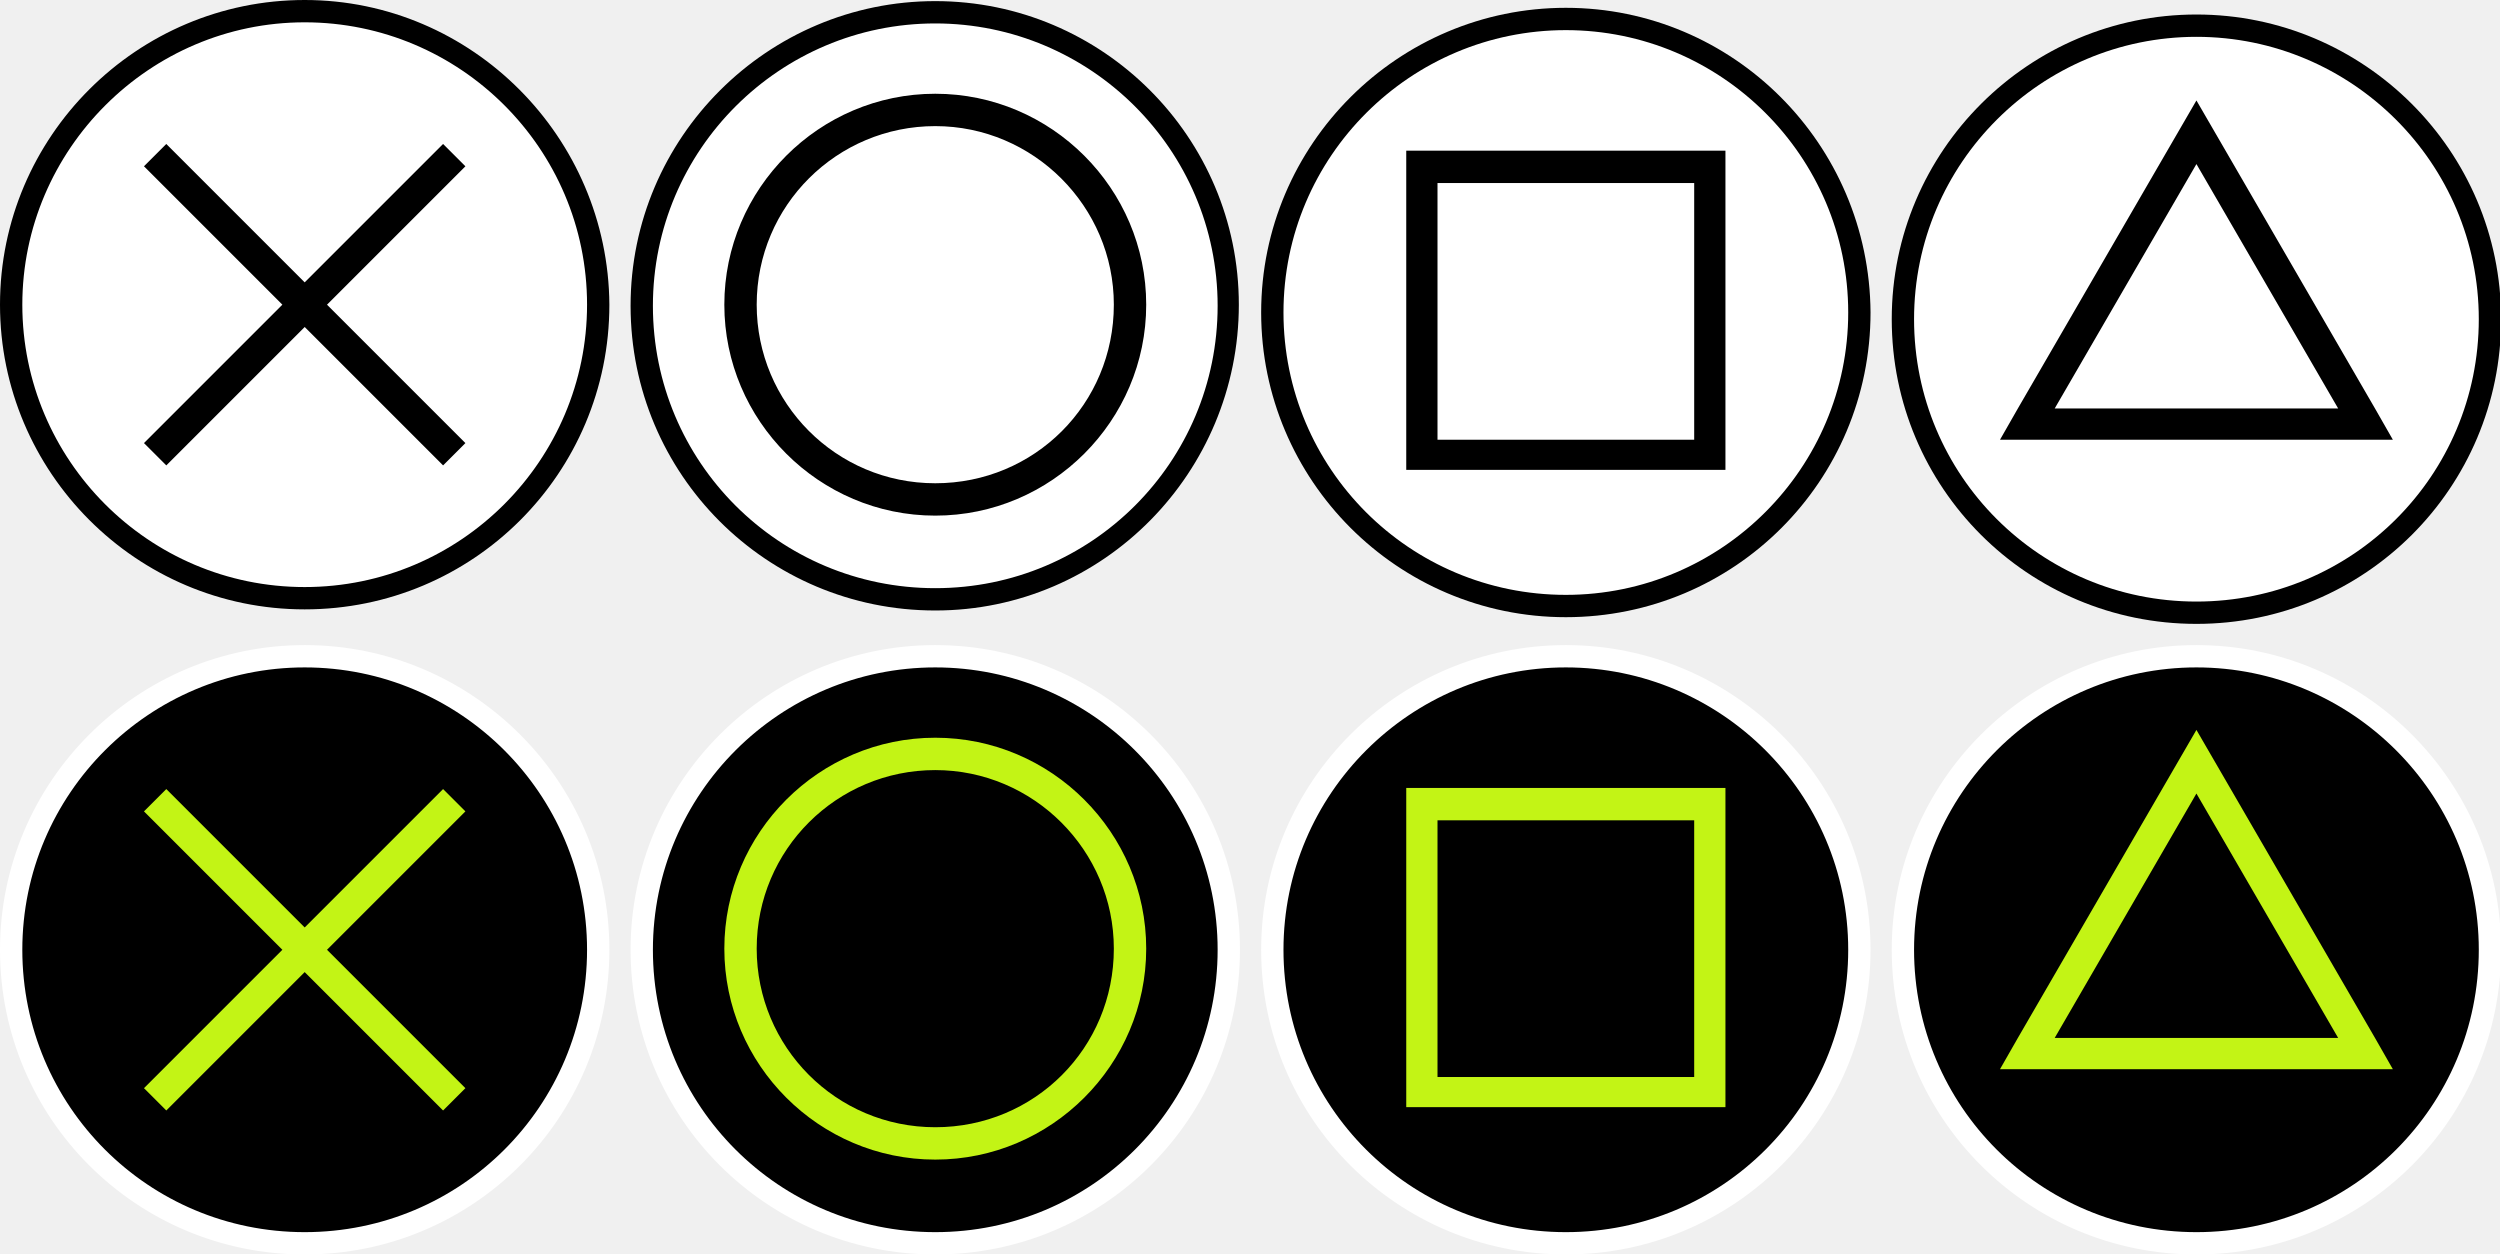
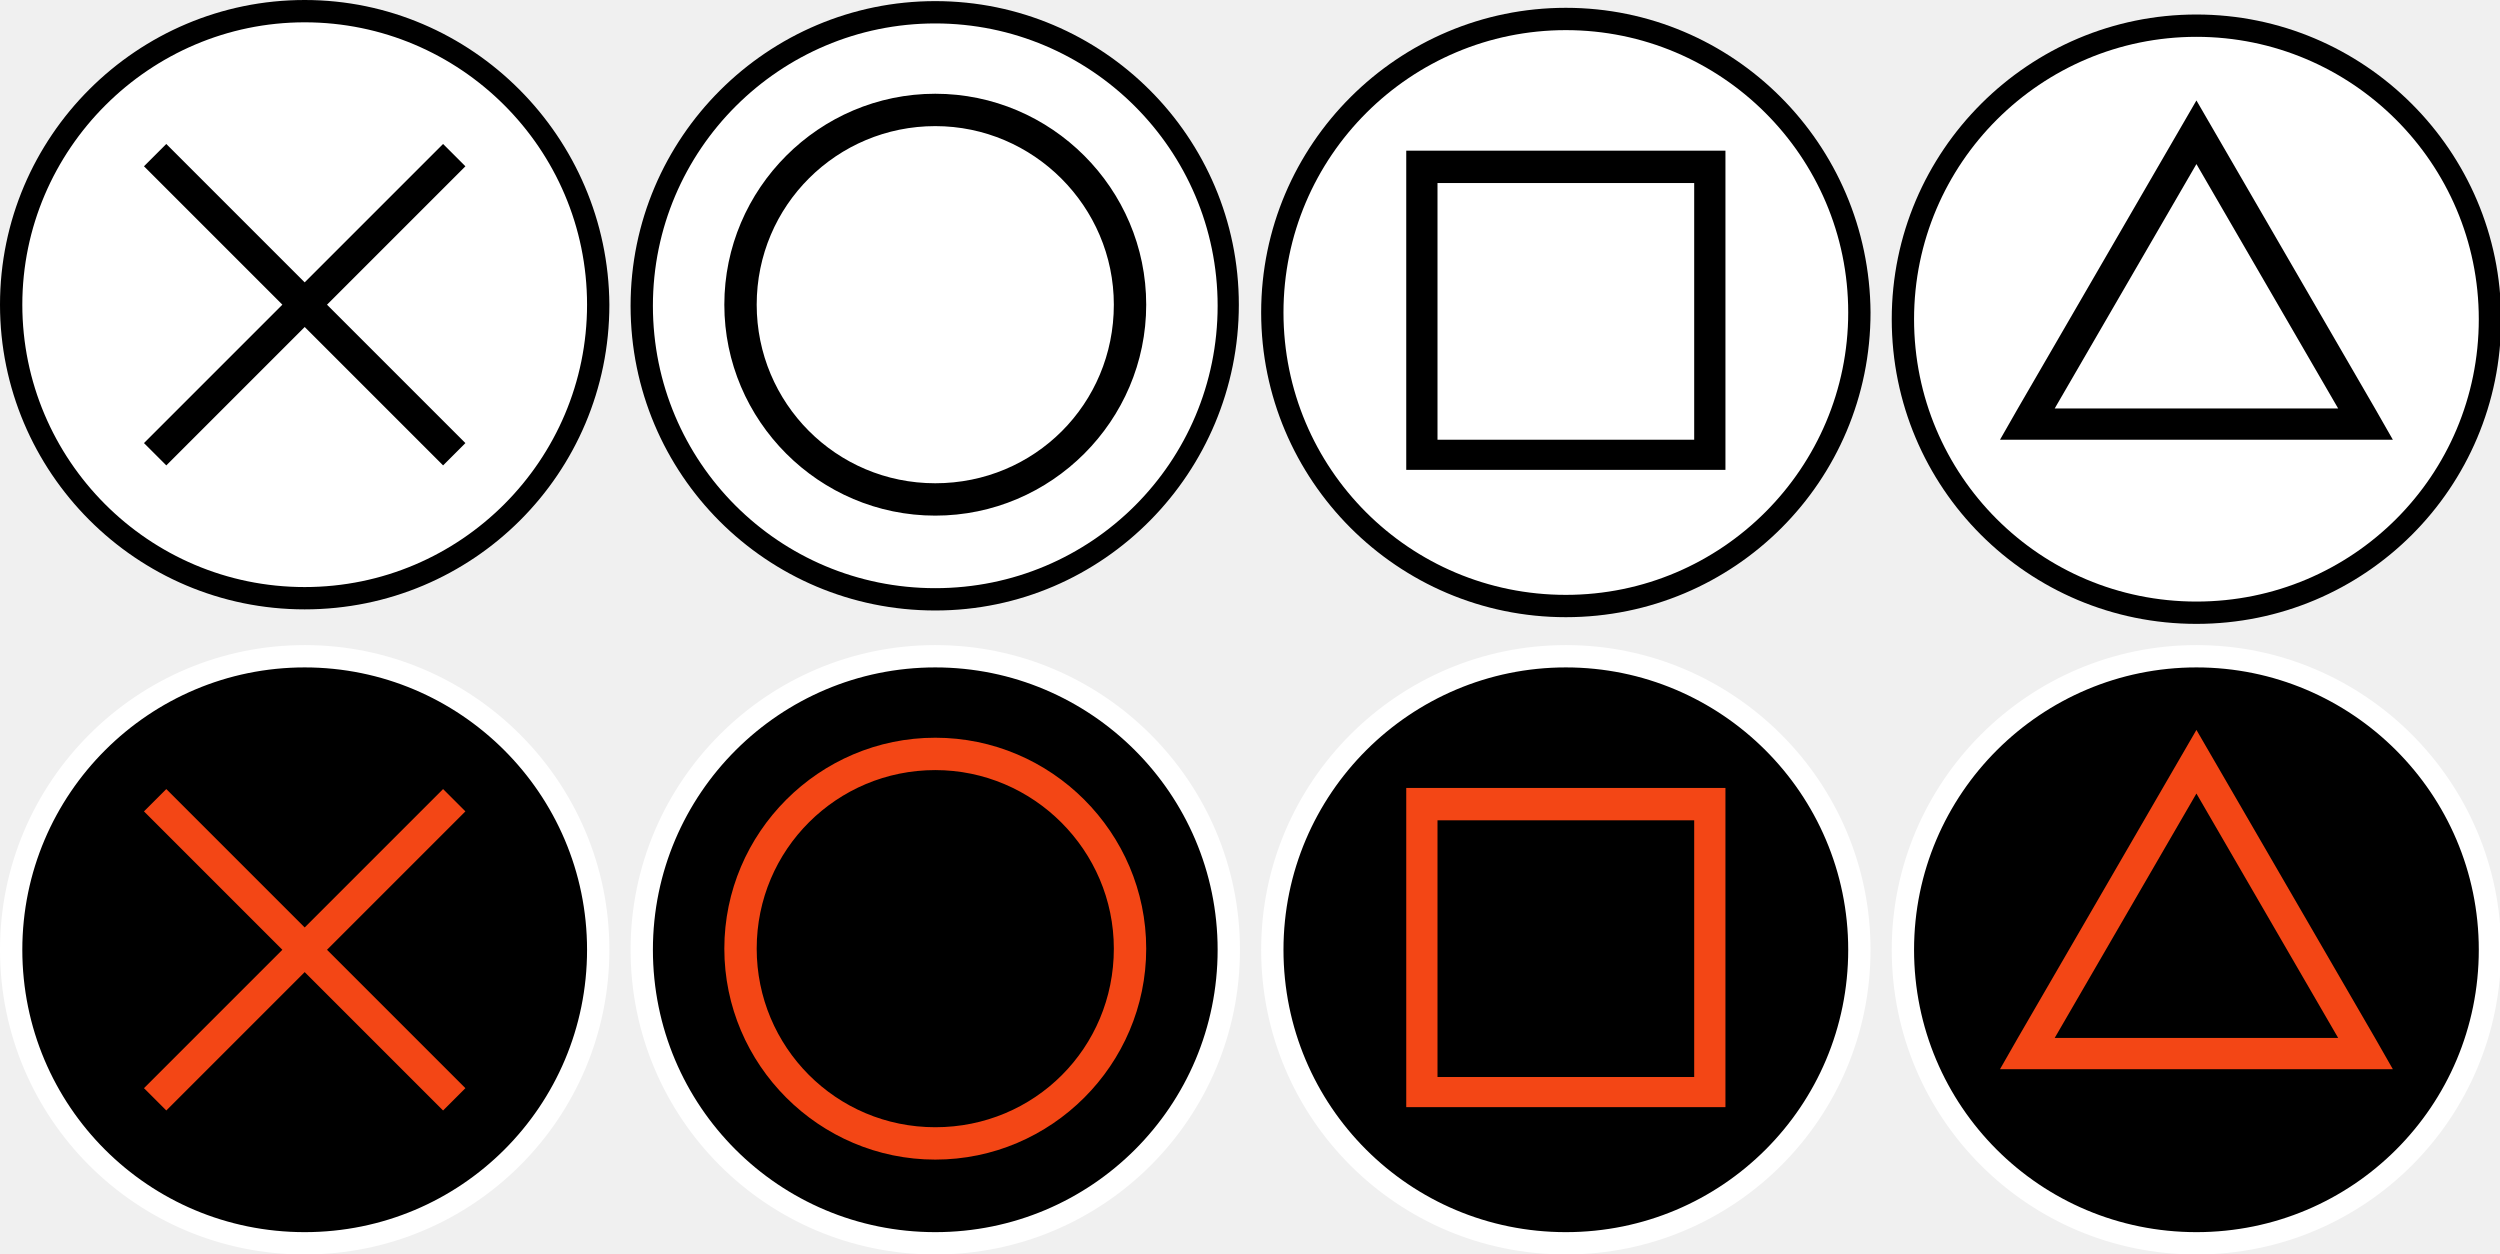
<svg xmlns="http://www.w3.org/2000/svg" version="1.1" id="Layer_1" x="0px" y="0px" viewBox="0 0 224 112.3" style="enable-background:new 0 0 224 112.3;" xml:space="preserve">
  <style type="text/css">
	.st0{fill:#FFFFFF;}
- 	.st1{fill:#C3F415;}
+ 	.st1{fill:#f34615;}
</style>
  <g id="g4126">
    <g id="g4122">
      <path id="path4118" class="st0" d="M27.3,53.6C12.8,53.6,1,41.8,1,27.3S12.8,1,27.3,1s26.3,11.8,26.3,26.3S41.8,53.6,27.3,53.6z" />
      <path id="path4120" d="M27.3,2c13.9,0,25.3,11.3,25.3,25.3c0,13.9-11.3,25.3-25.3,25.3S2,41.2,2,27.3C2,13.4,13.4,2,27.3,2     M27.3,0C12.3,0,0,12.2,0,27.3c0,15,12.2,27.3,27.3,27.3s27.3-12.2,27.3-27.3C54.5,12.3,42.3,0,27.3,0L27.3,0z" />
    </g>
    <polygon id="polygon4124" points="41.7,14.9 39.7,12.9 27.3,25.3 14.9,12.9 12.9,14.9 25.3,27.3 12.9,39.7 14.9,41.7 27.3,29.3    39.7,41.7 41.7,39.7 29.3,27.3  " />
  </g>
  <g id="g4136">
    <g id="g4132">
      <path id="path4128" class="st0" d="M83.8,53.5c-14.5,0-26.3-11.8-26.3-26.3S69.3,0.9,83.8,0.9S110,12.8,110,27.3    S98.3,53.5,83.8,53.5z" />
      <path id="path4130" d="M83.8,2.1c13.9,0,25.3,11.3,25.3,25.3S97.8,52.7,83.8,52.7S58.5,41.4,58.5,27.4S69.9,2.1,83.8,2.1     M83.8,0.1c-15,0-27.3,12.2-27.3,27.3s12.2,27.3,27.3,27.3S111,42.3,111,27.3S98.8,0.1,83.8,0.1L83.8,0.1z" />
    </g>
    <path id="path4134" d="M83.8,8.4c-10.4,0-18.9,8.5-18.9,18.9c0,10.4,8.5,18.9,18.9,18.9s18.9-8.5,18.9-18.9   C102.7,16.9,94.2,8.4,83.8,8.4z M83.8,43.3c-8.9,0-16-7.2-16-16c0-8.9,7.2-16,16-16s16,7.2,16,16C99.8,36.2,92.7,43.3,83.8,43.3z" />
  </g>
  <g id="g4146">
    <g id="g4142">
      <path id="path4138" class="st0" d="M140.3,54.1c-14.5,0-26.3-11.8-26.3-26.3s11.8-26.3,26.3-26.3s26.3,11.8,26.3,26.3    S154.8,54.1,140.3,54.1z" />
      <path id="path4140" d="M140.3,2.7c13.9,0,25.3,11.3,25.3,25.3c0,13.9-11.3,25.3-25.3,25.3S115,42,115,28S126.4,2.7,140.3,2.7     M140.3,0.7c-15,0-27.3,12.2-27.3,27.3c0,15,12.2,27.3,27.3,27.3s27.3-12.2,27.3-27.3C167.5,12.9,155.3,0.7,140.3,0.7L140.3,0.7z" />
    </g>
    <path id="path4144" d="M151.8,13.5h-23H126v2.8v23v2.8h2.8h23h2.8v-2.8v-23v-2.8H151.8z M151.8,39.4h-23v-23h23V39.4z" />
  </g>
  <g id="g4158">
    <g id="g4156">
      <g id="g4152">
        <path id="path4148" class="st0" d="M196.8,54.8c-14.5,0-26.3-11.8-26.3-26.3s11.8-26.3,26.3-26.3s26.3,11.8,26.3,26.3     S211.3,54.8,196.8,54.8z" />
        <path id="path4150" d="M196.8,3.3c13.9,0,25.3,11.3,25.3,25.3s-11.3,25.3-25.3,25.3s-25.3-11.3-25.3-25.3S182.9,3.3,196.8,3.3      M196.8,1.3c-15,0-27.3,12.2-27.3,27.3s12.2,27.3,27.3,27.3s27.3-12.2,27.3-27.3S211.8,1.3,196.8,1.3L196.8,1.3z" />
      </g>
      <path id="path4154" d="M212.8,36.6L196.8,9l-16,27.6l-1.6,2.8h3.3h14.3h14.3h3.3L212.8,36.6z M196.8,36.6h-12.7l12.7-21.9    l12.7,21.9H196.8z" />
    </g>
  </g>
  <g id="g4168">
    <g id="g4164">
      <path id="path4160" d="M27.3,111.4C12.8,111.4,1,99.6,1,85.1s11.8-26.3,26.3-26.3s26.3,11.8,26.3,26.3S41.8,111.4,27.3,111.4z" />
      <path id="path4162" class="st0" d="M27.3,59.8c13.9,0,25.3,11.3,25.3,25.3s-11.3,25.3-25.3,25.3S2,99.1,2,85.1    S13.4,59.8,27.3,59.8 M27.3,57.8C12.3,57.8,0,70,0,85.1s12.2,27.3,27.3,27.3s27.3-12.2,27.3-27.3S42.3,57.8,27.3,57.8L27.3,57.8z" />
    </g>
    <polygon id="polygon4166" class="st1" points="41.7,72.7 39.7,70.7 27.3,83.1 14.9,70.7 12.9,72.7 25.3,85.1 12.9,97.5 14.9,99.5    27.3,87.1 39.7,99.5 41.7,97.5 29.3,85.1  " />
  </g>
  <g id="g4178">
    <g id="g4174">
      <path id="path4170" d="M83.8,111.2c-14.5,0-26.3-11.8-26.3-26.3s11.8-26.3,26.3-26.3s26.3,11.8,26.3,26.3S98.3,111.2,83.8,111.2z" />
      <path id="path4172" class="st0" d="M83.8,59.8c13.9,0,25.3,11.3,25.3,25.3s-11.3,25.3-25.3,25.3S58.5,99.1,58.5,85.1    S69.9,59.8,83.8,59.8 M83.8,57.8c-15,0-27.3,12.2-27.3,27.3s12.2,27.3,27.3,27.3s27.3-12.2,27.3-27.3S98.8,57.8,83.8,57.8    L83.8,57.8z" />
    </g>
    <path id="path4176" class="st1" d="M83.8,66.1c-10.4,0-18.9,8.5-18.9,18.9s8.5,18.9,18.9,18.9s18.9-8.5,18.9-18.9   S94.2,66.1,83.8,66.1z M83.8,101c-8.9,0-16-7.2-16-16c0-8.9,7.2-16,16-16s16,7.2,16,16C99.8,93.9,92.7,101,83.8,101z" />
  </g>
  <g id="g4188">
    <g id="g4184">
      <path id="path4180" d="M140.3,111.2c-14.5,0-26.3-11.8-26.3-26.3s11.8-26.3,26.3-26.3s26.3,11.8,26.3,26.3    S154.8,111.2,140.3,111.2z" />
      <path id="path4182" class="st0" d="M140.3,59.8c13.9,0,25.3,11.3,25.3,25.3s-11.3,25.3-25.3,25.3S115,99.1,115,85.1    S126.4,59.8,140.3,59.8 M140.3,57.8c-15,0-27.3,12.2-27.3,27.3s12.2,27.3,27.3,27.3s27.3-12.2,27.3-27.3S155.3,57.8,140.3,57.8    L140.3,57.8z" />
    </g>
    <path id="path4186" class="st1" d="M151.8,70.6h-23H126v2.8v23v2.8h2.8h23h2.8v-2.8v-23v-2.8H151.8z M151.8,96.5h-23v-23h23V96.5z" />
  </g>
  <g id="g4202">
    <g id="g4200">
      <g id="g4198">
        <g id="g4194">
          <path id="path4190" d="M196.8,111.3c-14.5,0-26.3-11.8-26.3-26.3s11.8-26.3,26.3-26.3s26.3,11.8,26.3,26.3      S211.3,111.3,196.8,111.3z" />
          <path id="path4192" class="st0" d="M196.8,59.8c13.9,0,25.3,11.3,25.3,25.3s-11.3,25.3-25.3,25.3s-25.3-11.3-25.3-25.3      S182.9,59.8,196.8,59.8 M196.8,57.8c-15,0-27.3,12.2-27.3,27.3s12.2,27.3,27.3,27.3s27.3-12.2,27.3-27.3S211.8,57.8,196.8,57.8      L196.8,57.8z" />
        </g>
        <path id="path4196" class="st1" d="M212.8,93l-16-27.6l-16,27.6l-1.6,2.8h3.3h14.3h14.3h3.3L212.8,93z M196.8,93h-12.7l12.7-21.9     L209.5,93H196.8z" />
      </g>
    </g>
  </g>
+   <linearGradient id="st1" x1="0" x2="0" y1="0" y2="1">
+     <stop offset="0%" stop-color="red" />
+     <stop offset="50%" stop-color="black" stop-opacity="0" />
+     <stop offset="100%" stop-color="blue" />
+   </linearGradient>
</svg>
